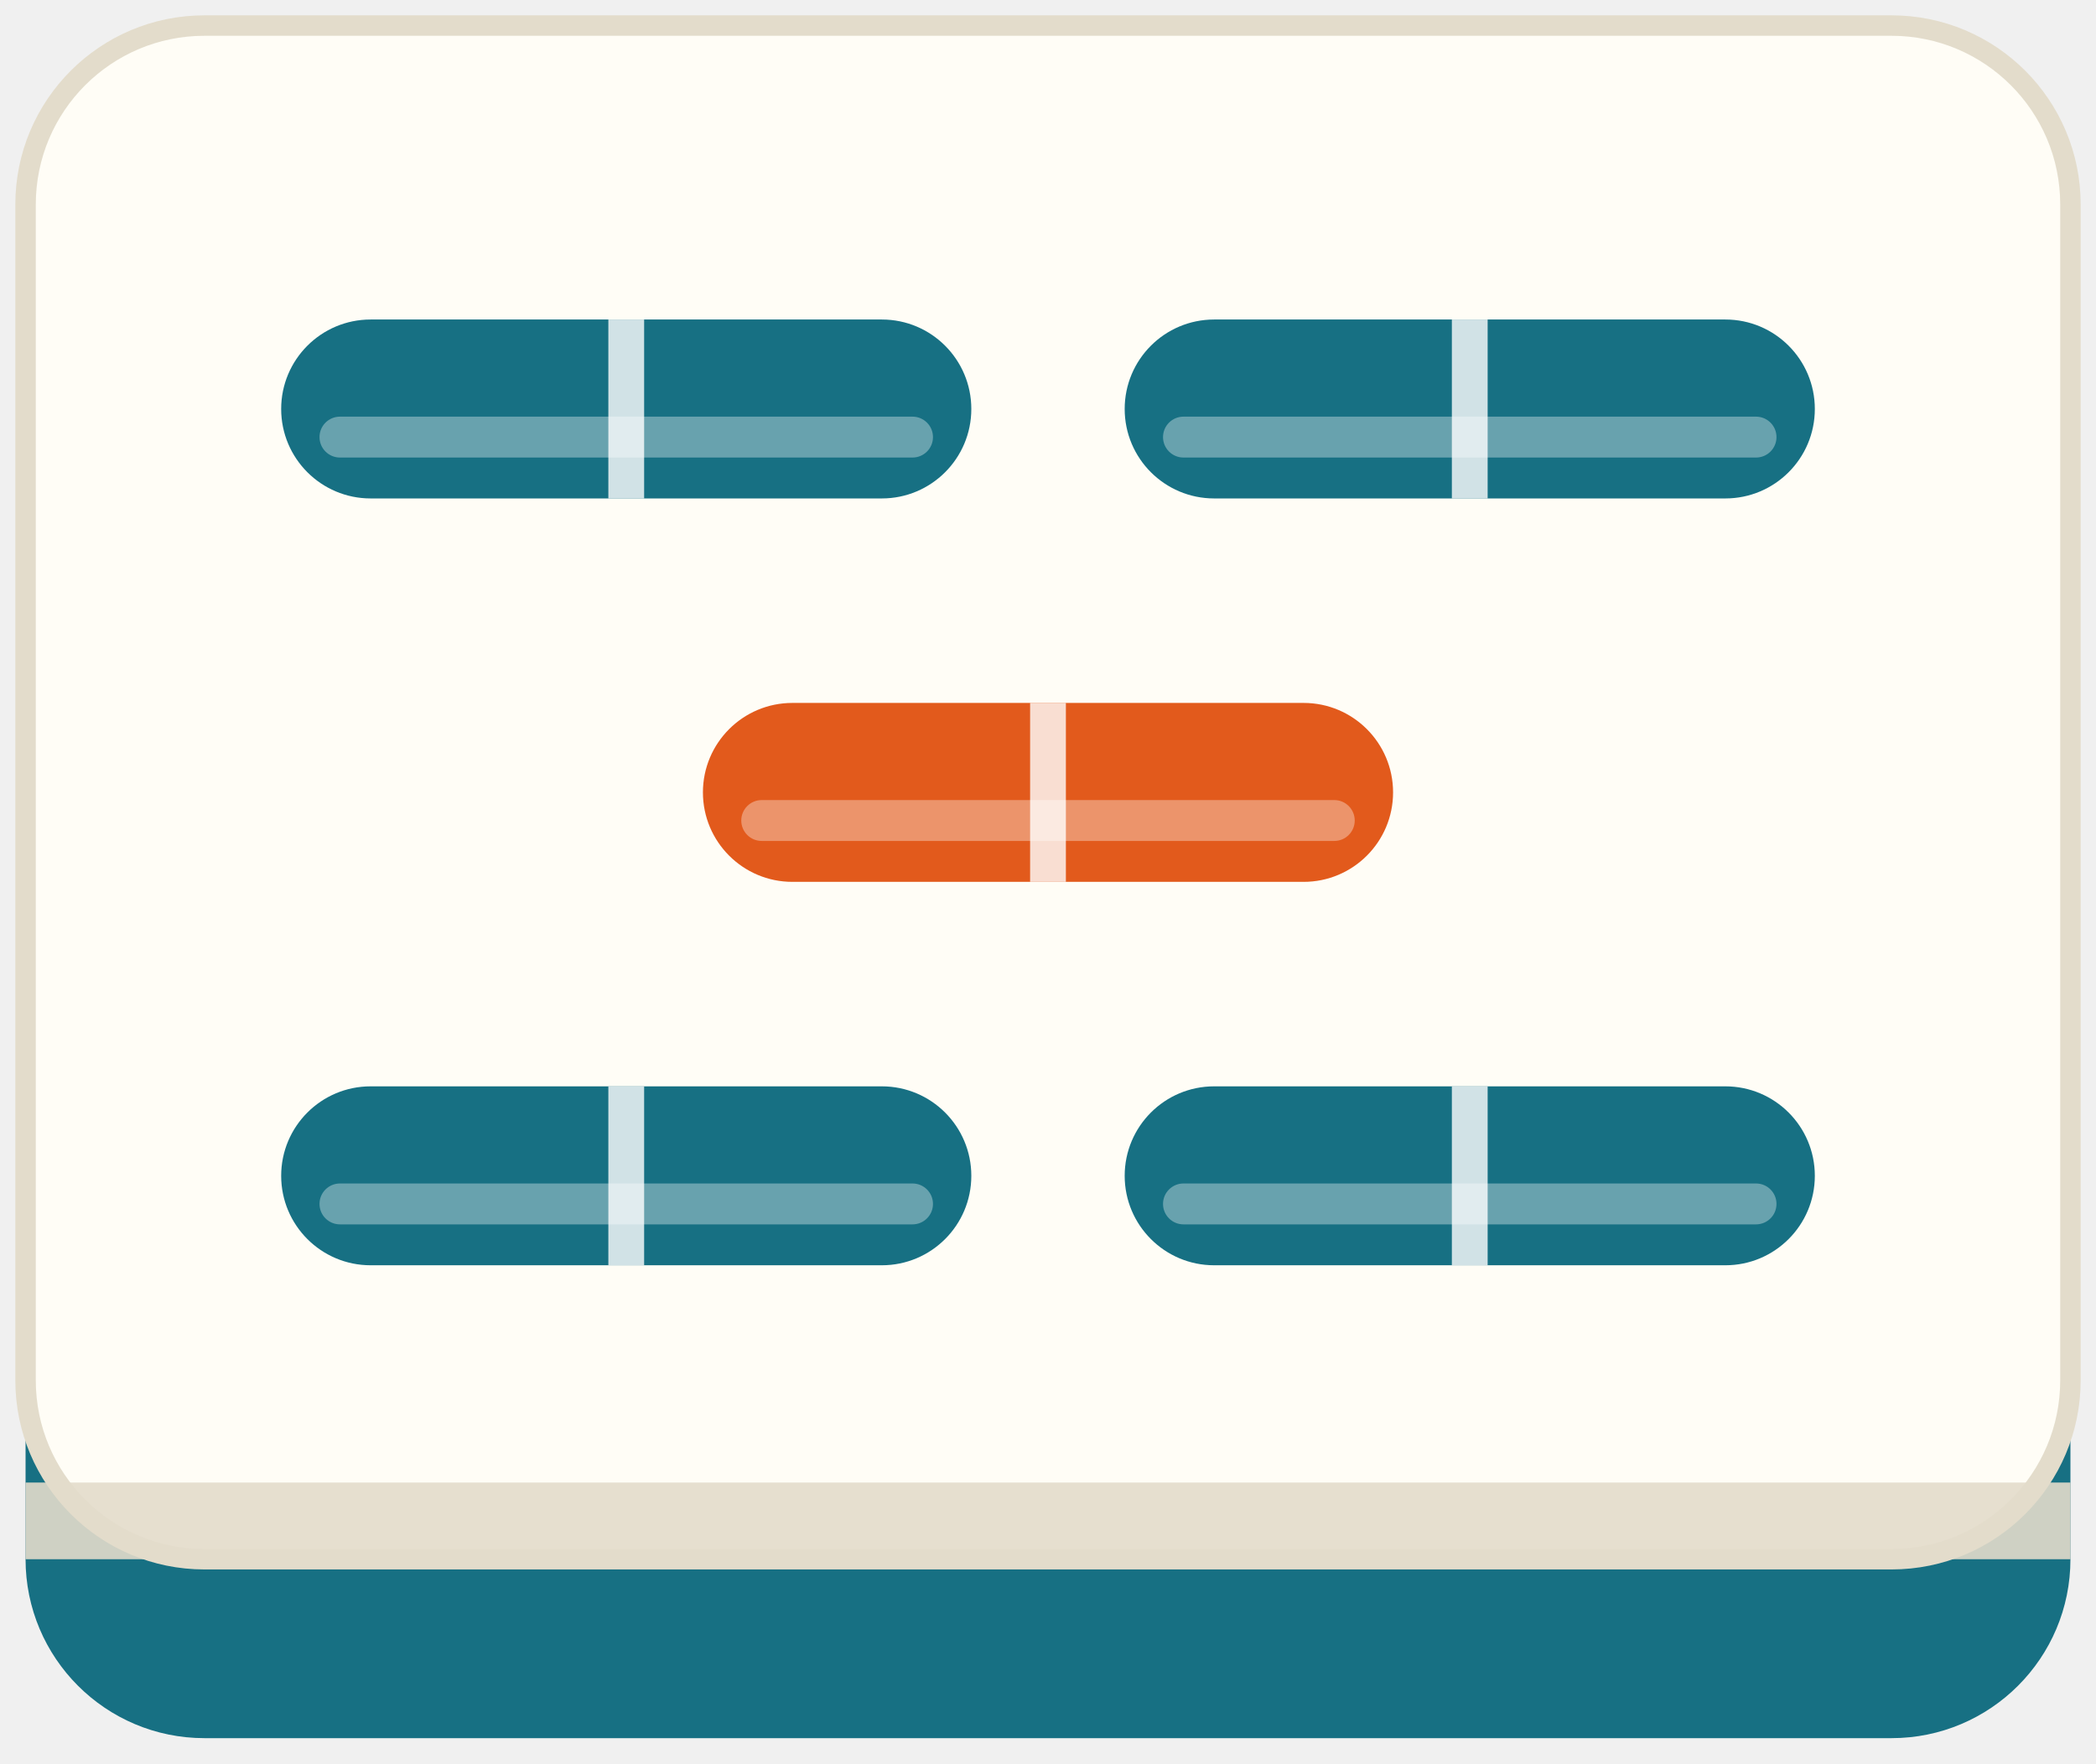
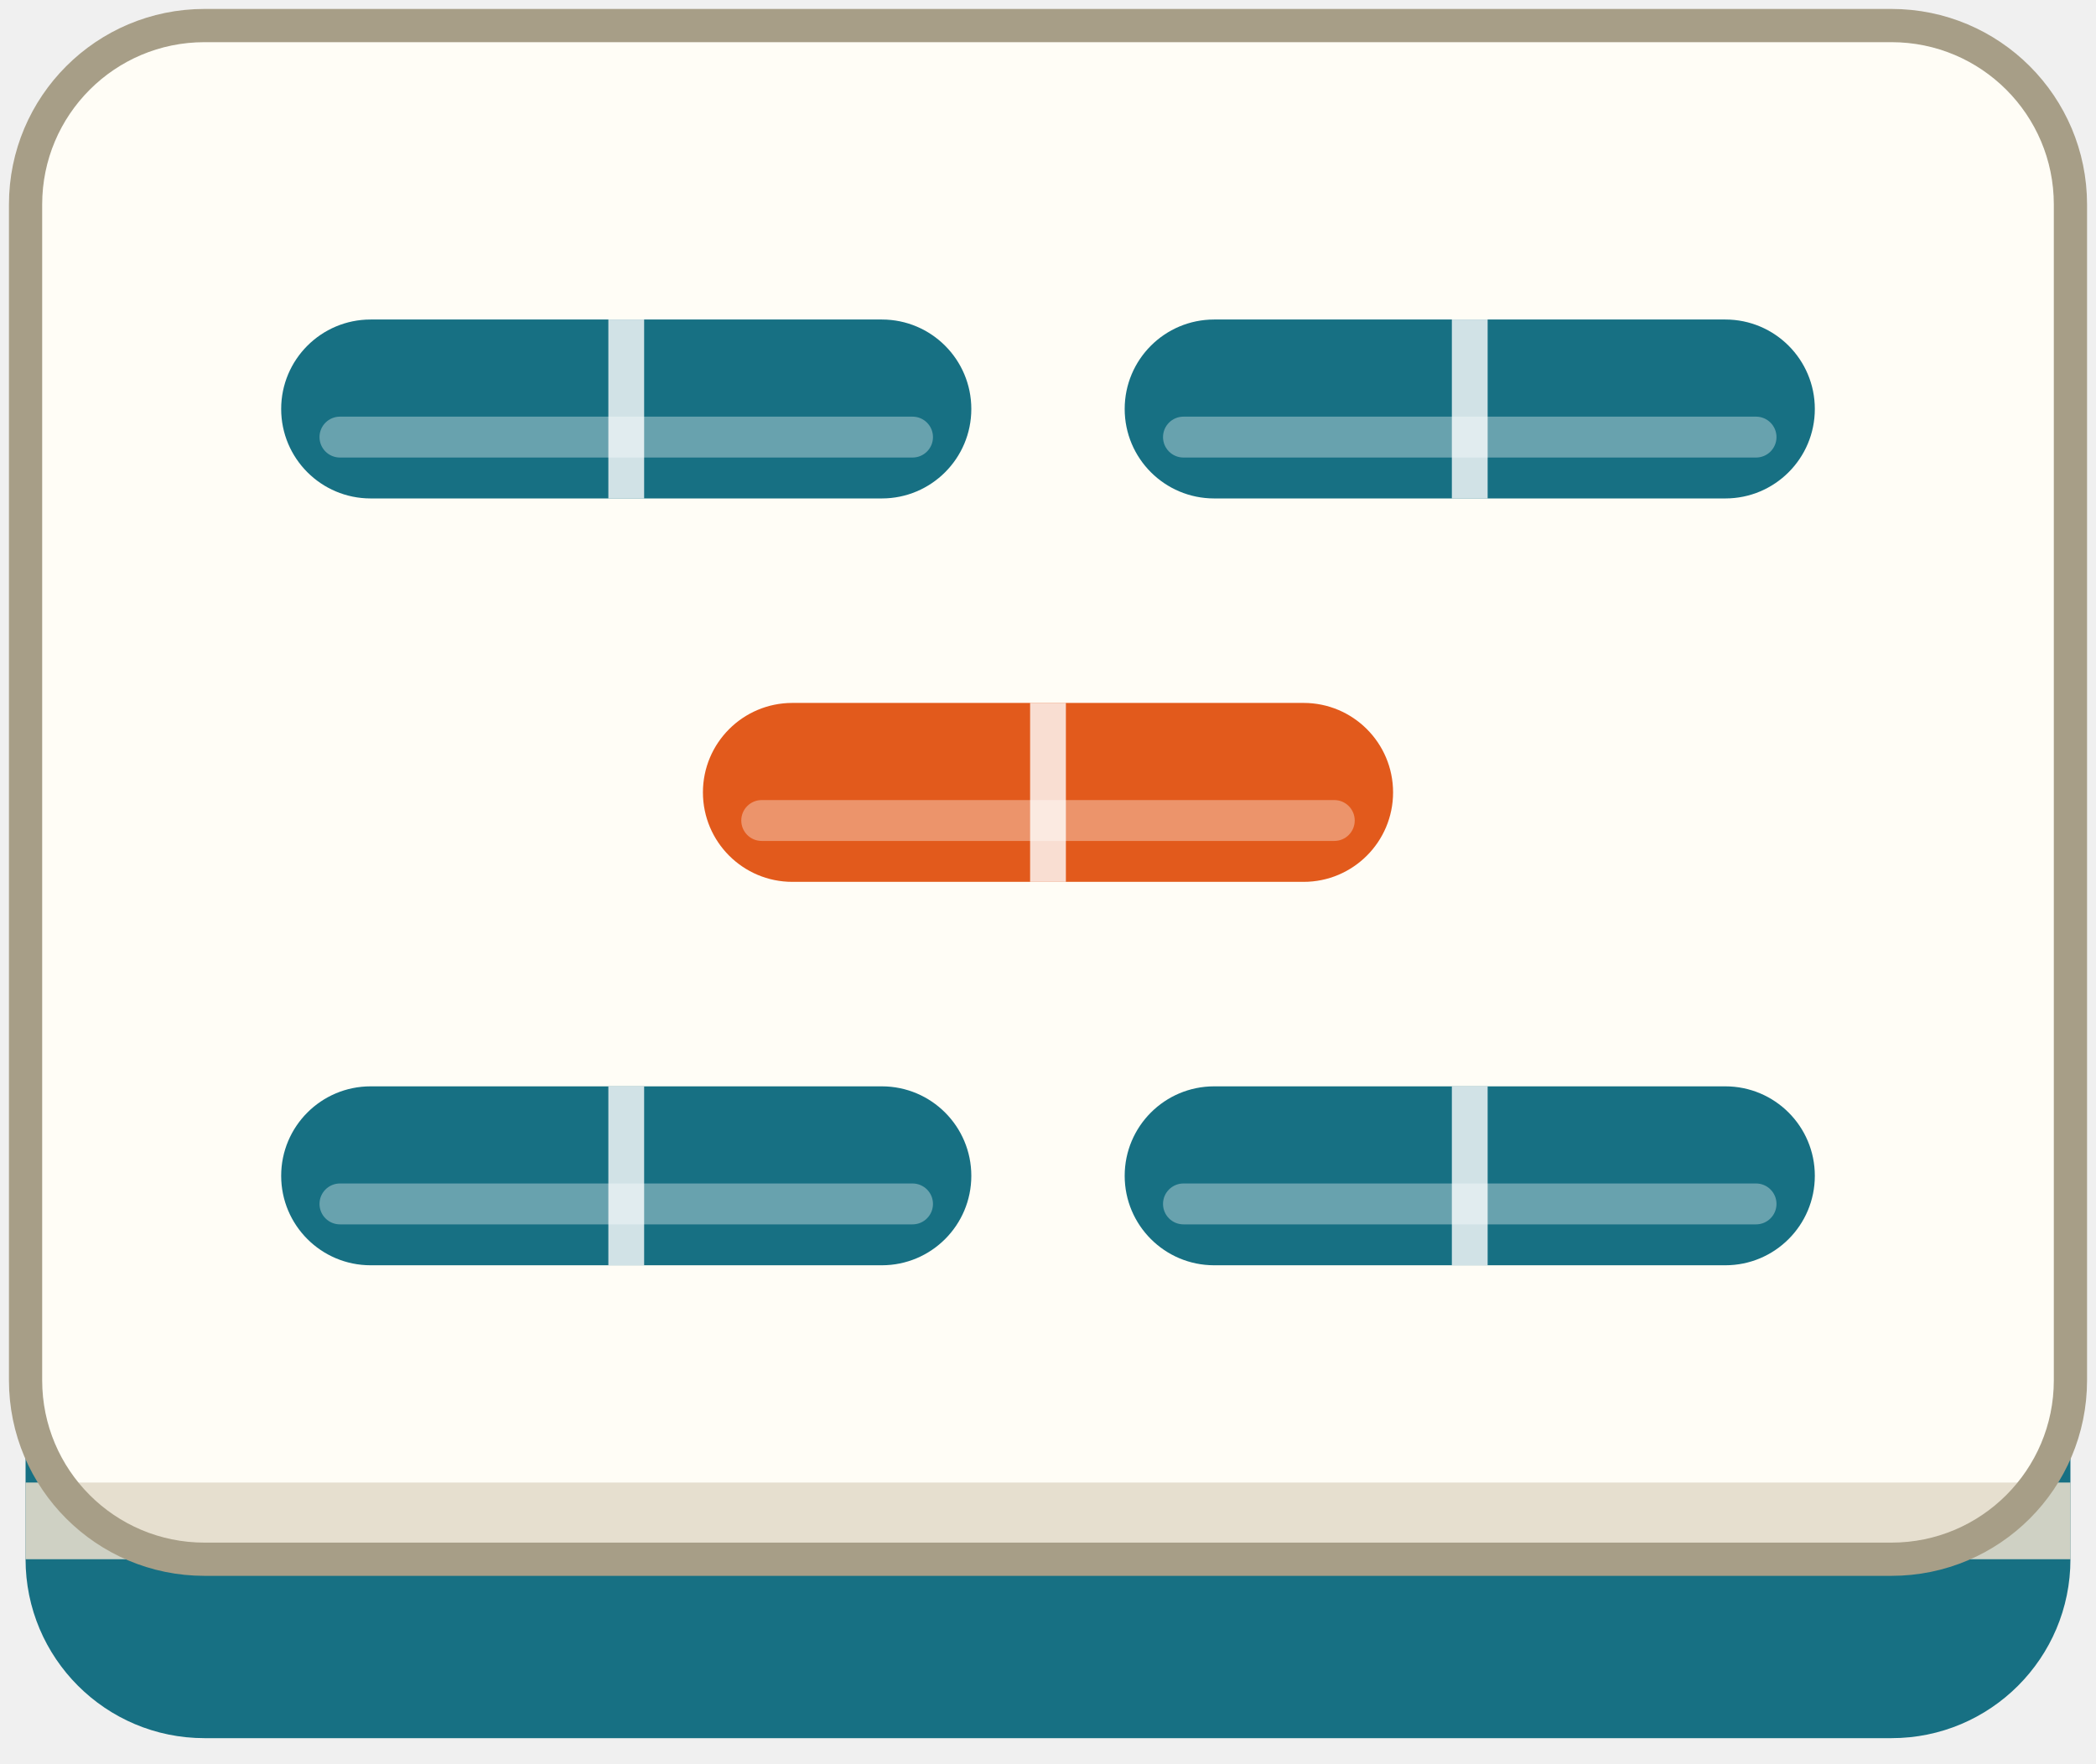
<svg xmlns="http://www.w3.org/2000/svg" viewBox="-1 -1 82 69">
  <rect x="0" y="7" width="80" height="60" rx="7" fill="#177083" />
  <rect x="0" y="0" width="80" height="60" rx="7" fill="#FFFDF6" />
  <rect x="0" y="57" width="80" height="3" fill="#E3DCCB" opacity=".9" />
-   <rect x="0" y="0" width="80" height="60" rx="7" fill="none" stroke="#E3DCCB" stroke-width=".8" />
+   <rect x="0" y="0" width="80" height="60" rx="7" fill="none" stroke="#A79E87" stroke-width="1.3" />
  <g transform="translate(0 60) rotate(-90)">
    <g transform="rotate(0 15 23.5)">
      <rect x="11.5" y="10" width="7" height="27" rx="3.5" fill="#177083" />
      <rect x="13.1" y="11.5" width="1.6" height="24" rx=".8" fill="#fff" opacity=".35" />
      <line x1="11.5" y1="23.5" x2="18.5" y2="23.5" stroke="#fff" stroke-width="1.4" opacity=".8" />
    </g>
    <g transform="rotate(0 45 23.5)">
      <rect x="41.5" y="10" width="7" height="27" rx="3.5" fill="#177083" />
      <rect x="43.1" y="11.5" width="1.6" height="24" rx=".8" fill="#fff" opacity=".35" />
      <line x1="41.5" y1="23.5" x2="48.5" y2="23.5" stroke="#fff" stroke-width="1.4" opacity=".8" />
    </g>
    <g transform="rotate(0 30 40.0)">
      <rect x="26.5" y="26.5" width="7" height="27" rx="3.5" fill="#E25A1C" />
      <rect x="28.1" y="28.0" width="1.6" height="24" rx=".8" fill="#fff" opacity=".35" />
      <line x1="26.5" y1="40.0" x2="33.5" y2="40.0" stroke="#fff" stroke-width="1.4" opacity=".8" />
    </g>
    <g transform="rotate(0 15 56.5)">
      <rect x="11.5" y="43" width="7" height="27" rx="3.5" fill="#177083" />
      <rect x="13.1" y="44.5" width="1.6" height="24" rx=".8" fill="#fff" opacity=".35" />
      <line x1="11.5" y1="56.5" x2="18.5" y2="56.5" stroke="#fff" stroke-width="1.4" opacity=".8" />
    </g>
    <g transform="rotate(0 45 56.5)">
      <rect x="41.5" y="43" width="7" height="27" rx="3.5" fill="#177083" />
      <rect x="43.1" y="44.5" width="1.6" height="24" rx=".8" fill="#fff" opacity=".35" />
      <line x1="41.5" y1="56.5" x2="48.5" y2="56.5" stroke="#fff" stroke-width="1.4" opacity=".8" />
    </g>
  </g>
</svg>
